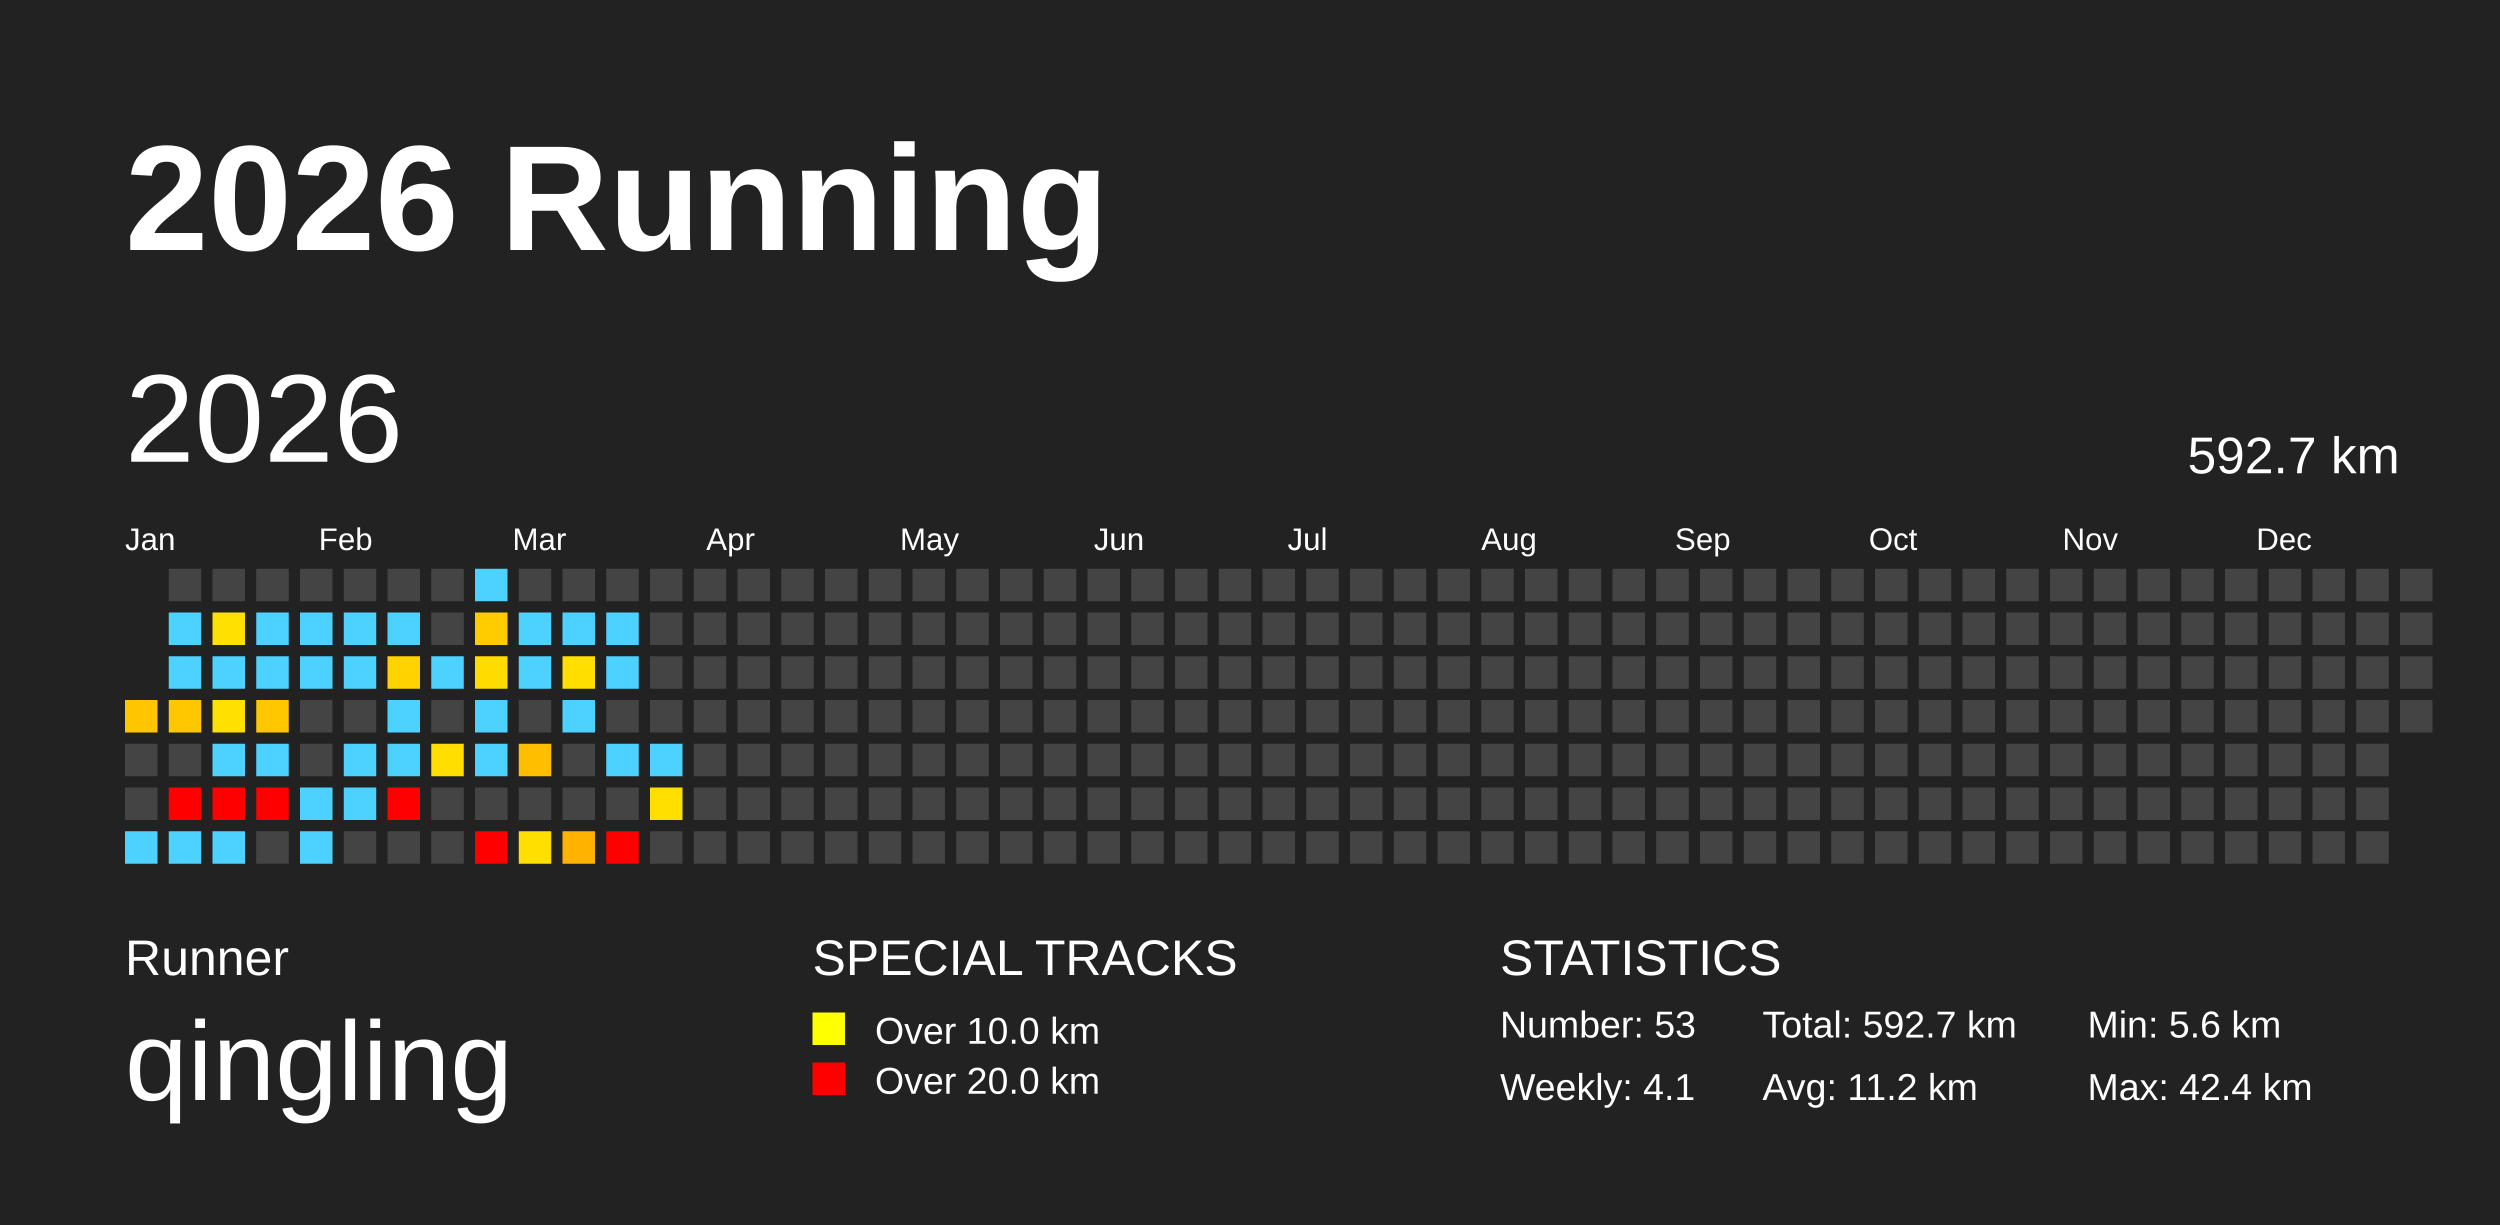
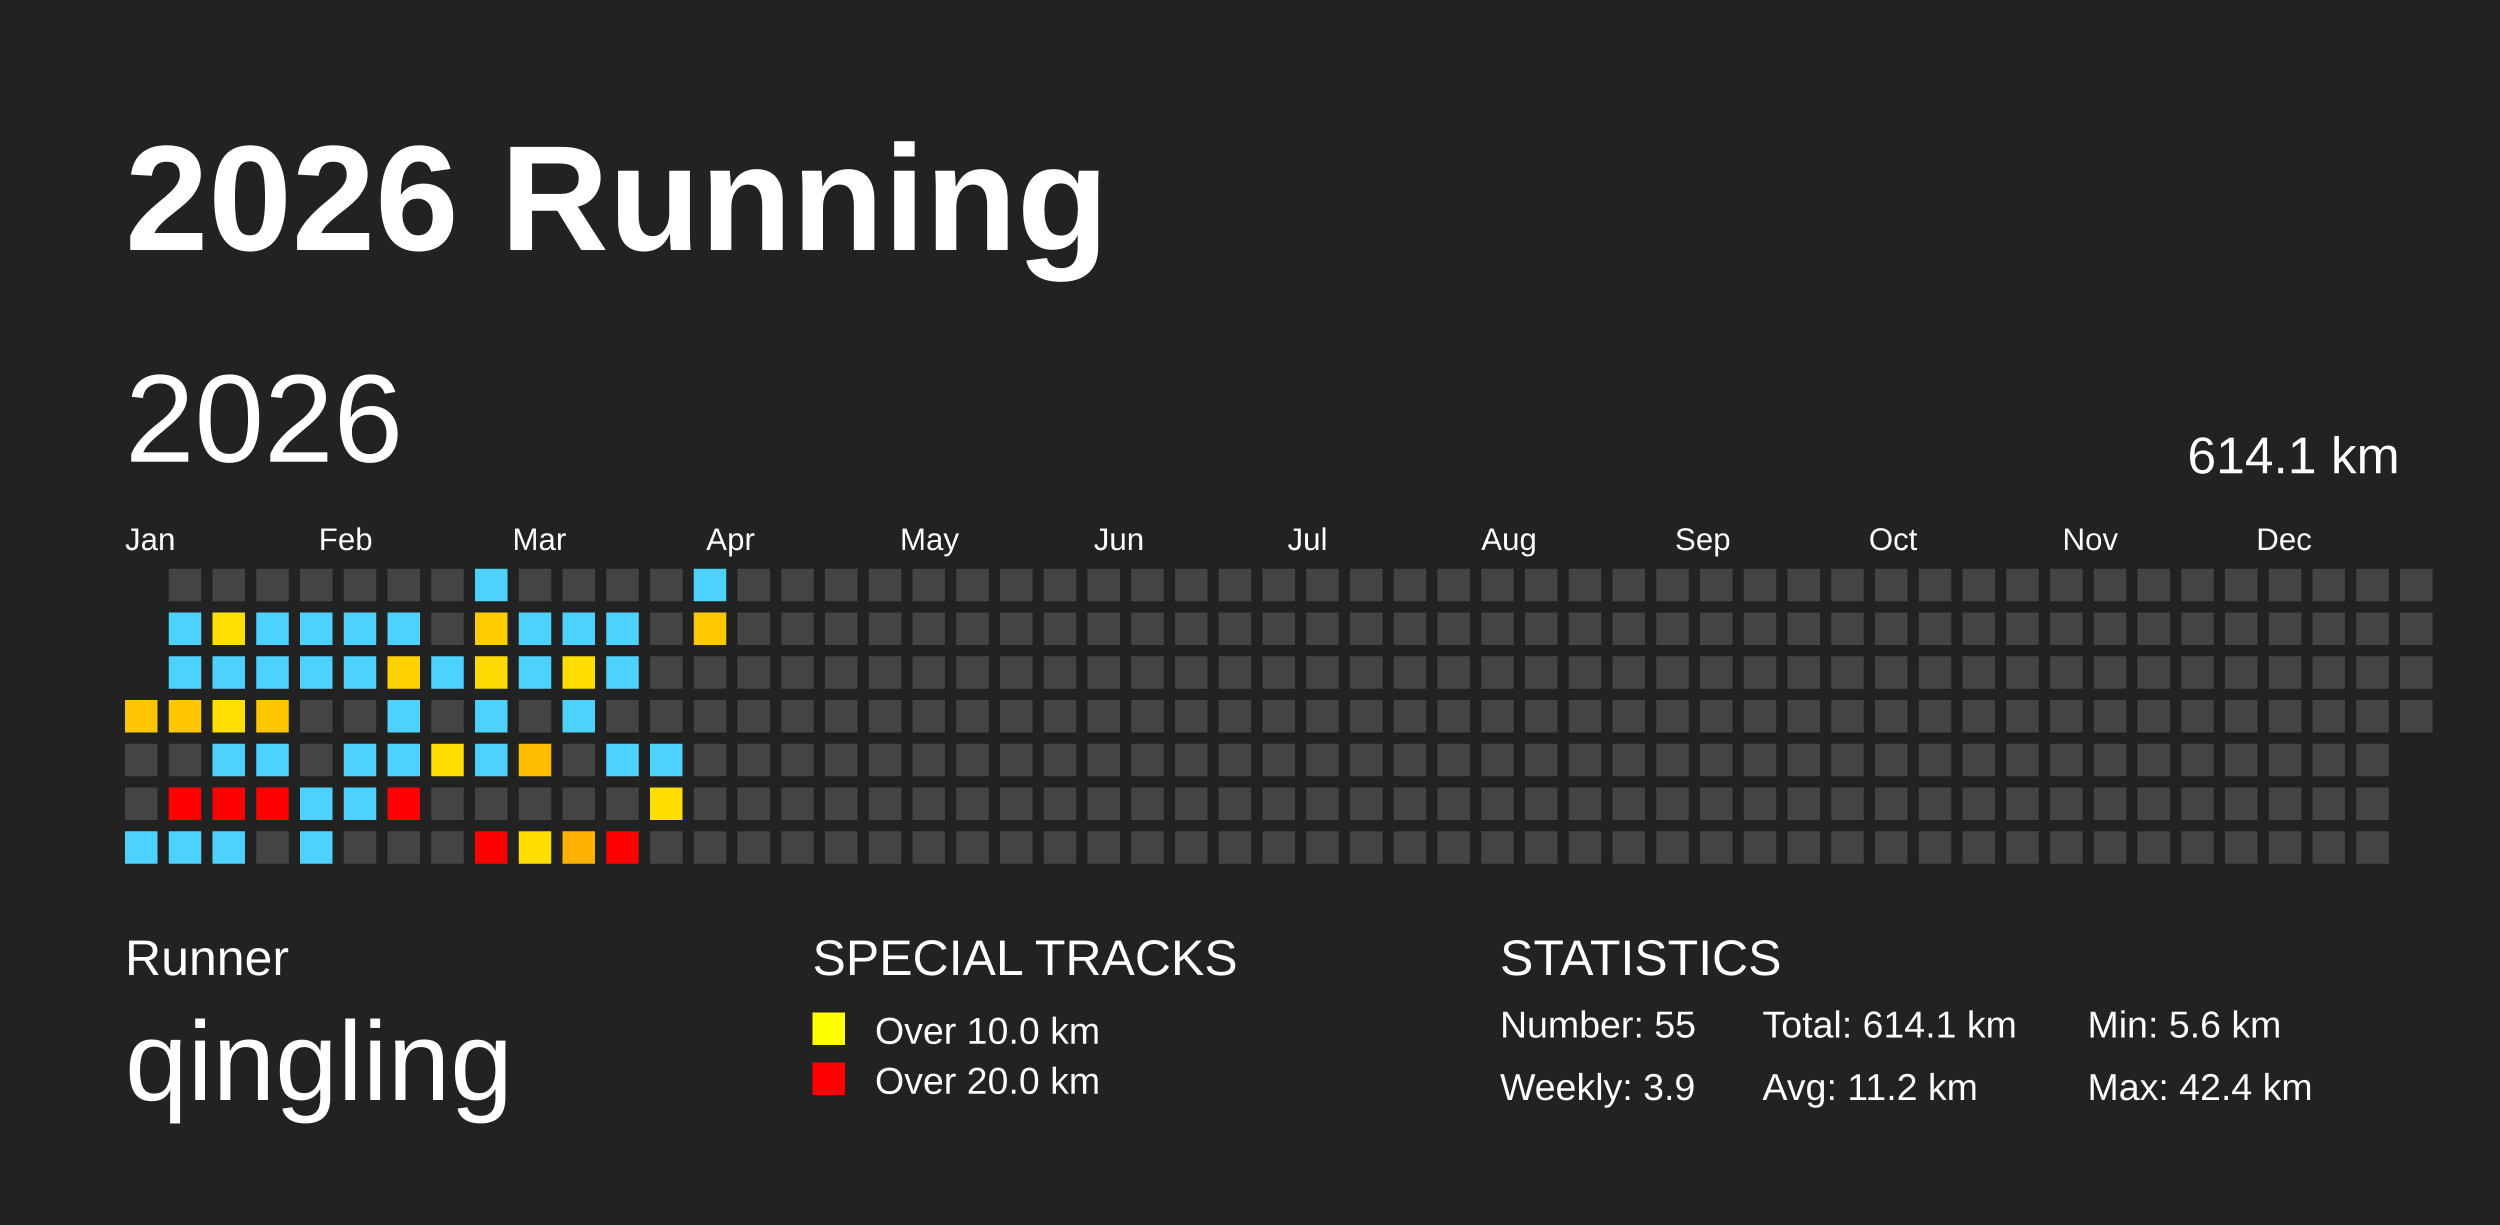
<svg xmlns="http://www.w3.org/2000/svg" baseProfile="full" height="98mm" version="1.1" viewBox="0,0,200,98" width="200mm">
  <defs />
  <rect fill="#222222" height="98" width="200" x="0" y="0" />
  <text fill="#FFFFFF" style="font-size:12px; font-family:Arial; font-weight:bold;" x="10" y="20">2026 Running</text>
  <text fill="#FFFFFF" style="font-size:4px; font-family:Arial" x="10" y="78">Runner</text>
  <text fill="#FFFFFF" style="font-size:9px; font-family:Arial" x="10" y="88">qingling</text>
  <text fill="#FFFFFF" style="font-size:4px; font-family:Arial" x="65" y="78">SPECIAL TRACKS</text>
  <rect fill="yellow" height="2.6" width="2.6" x="65" y="81" />
  <text fill="#FFFFFF" style="font-size:3px; font-family:Arial" x="70" y="83.5">Over 10.0 km</text>
  <rect fill="red" height="2.6" width="2.6" x="65" y="85" />
  <text fill="#FFFFFF" style="font-size:3px; font-family:Arial" x="70" y="87.5">Over 20.0 km</text>
  <text fill="#FFFFFF" style="font-size:4px; font-family:Arial" x="120" y="78">STATISTICS</text>
-   <text fill="#FFFFFF" style="font-size:3px; font-family:Arial" x="120" y="83">Number: 53</text>
-   <text fill="#FFFFFF" style="font-size:3px; font-family:Arial" x="120" y="88">Weekly: 4.1</text>
-   <text fill="#FFFFFF" style="font-size:3px; font-family:Arial" x="141" y="83">Total: 592.7 km</text>
+   <text fill="#FFFFFF" style="font-size:3px; font-family:Arial" x="120" y="83">Number: 55</text>
+   <text fill="#FFFFFF" style="font-size:3px; font-family:Arial" x="120" y="88">Weekly: 3.9</text>
+   <text fill="#FFFFFF" style="font-size:3px; font-family:Arial" x="141" y="83">Total: 614.1 km</text>
  <text fill="#FFFFFF" style="font-size:3px; font-family:Arial" x="141" y="88">Avg: 11.2 km</text>
  <text fill="#FFFFFF" style="font-size:3px; font-family:Arial" x="167" y="83">Min: 5.6 km</text>
  <text fill="#FFFFFF" style="font-size:3px; font-family:Arial" x="167" y="88">Max: 42.4 km</text>
  <text dominant-baseline="hanging" fill="#FFFFFF" style="font-size:10.0px; font-family:Arial;" x="10" y="30">2026</text>
-   <text dominant-baseline="hanging" fill="#FFFFFF" style="font-size:4.125px; font-family:Arial;" x="175" y="35">592.7 km</text>
+   <text dominant-baseline="hanging" fill="#FFFFFF" style="font-size:4.125px; font-family:Arial;" x="175" y="35">614.1 km</text>
  <text fill="#FFFFFF" style="font-size:2.5px; font-family:Arial" x="10.0" y="44">Jan</text>
  <text fill="#FFFFFF" style="font-size:2.5px; font-family:Arial" x="25.5" y="44">Feb</text>
  <text fill="#FFFFFF" style="font-size:2.5px; font-family:Arial" x="41.0" y="44">Mar</text>
  <text fill="#FFFFFF" style="font-size:2.5px; font-family:Arial" x="56.5" y="44">Apr</text>
  <text fill="#FFFFFF" style="font-size:2.5px; font-family:Arial" x="72.0" y="44">May</text>
  <text fill="#FFFFFF" style="font-size:2.5px; font-family:Arial" x="87.5" y="44">Jun</text>
  <text fill="#FFFFFF" style="font-size:2.5px; font-family:Arial" x="103.0" y="44">Jul</text>
  <text fill="#FFFFFF" style="font-size:2.5px; font-family:Arial" x="118.5" y="44">Aug</text>
  <text fill="#FFFFFF" style="font-size:2.5px; font-family:Arial" x="134.0" y="44">Sep</text>
  <text fill="#FFFFFF" style="font-size:2.5px; font-family:Arial" x="149.5" y="44">Oct</text>
  <text fill="#FFFFFF" style="font-size:2.5px; font-family:Arial" x="165.0" y="44">Nov</text>
  <text fill="#FFFFFF" style="font-size:2.5px; font-family:Arial" x="180.5" y="44">Dec</text>
  <rect fill="#ffc600" height="2.6" width="2.6" x="10.0" y="56.0" />
  <rect fill="#444444" height="2.6" width="2.6" x="10.0" y="59.5" />
  <rect fill="#444444" height="2.6" width="2.6" x="10.0" y="63.0" />
  <rect fill="#4dd2ff" height="2.6" width="2.6" x="10.0" y="66.5" />
  <rect fill="#444444" height="2.6" width="2.6" x="13.5" y="45.5" />
  <rect fill="#4dd2ff" height="2.6" width="2.6" x="13.5" y="49.0" />
  <rect fill="#4dd2ff" height="2.6" width="2.6" x="13.5" y="52.5" />
  <rect fill="#ffc700" height="2.6" width="2.6" x="13.5" y="56.0" />
  <rect fill="#444444" height="2.6" width="2.6" x="13.5" y="59.5" />
  <rect fill="red" height="2.6" width="2.6" x="13.5" y="63.0" />
  <rect fill="#4dd2ff" height="2.6" width="2.6" x="13.5" y="66.5" />
  <rect fill="#444444" height="2.6" width="2.6" x="17.0" y="45.5" />
  <rect fill="#ffe000" height="2.6" width="2.6" x="17.0" y="49.0" />
  <rect fill="#4dd2ff" height="2.6" width="2.6" x="17.0" y="52.5" />
  <rect fill="#ffe000" height="2.6" width="2.6" x="17.0" y="56.0" />
  <rect fill="#4dd2ff" height="2.6" width="2.6" x="17.0" y="59.5" />
  <rect fill="red" height="2.6" width="2.6" x="17.0" y="63.0" />
  <rect fill="#4dd2ff" height="2.6" width="2.6" x="17.0" y="66.5" />
  <rect fill="#444444" height="2.6" width="2.6" x="20.5" y="45.5" />
  <rect fill="#4dd2ff" height="2.6" width="2.6" x="20.5" y="49.0" />
  <rect fill="#4dd2ff" height="2.6" width="2.6" x="20.5" y="52.5" />
  <rect fill="#ffc700" height="2.6" width="2.6" x="20.5" y="56.0" />
  <rect fill="#4dd2ff" height="2.6" width="2.6" x="20.5" y="59.5" />
  <rect fill="red" height="2.6" width="2.6" x="20.5" y="63.0" />
  <rect fill="#444444" height="2.6" width="2.6" x="20.5" y="66.5" />
  <rect fill="#444444" height="2.6" width="2.6" x="24.0" y="45.5" />
  <rect fill="#4dd2ff" height="2.6" width="2.6" x="24.0" y="49.0" />
  <rect fill="#4dd2ff" height="2.6" width="2.6" x="24.0" y="52.5" />
  <rect fill="#444444" height="2.6" width="2.6" x="24.0" y="56.0" />
  <rect fill="#444444" height="2.6" width="2.6" x="24.0" y="59.5" />
  <rect fill="#4dd2ff" height="2.6" width="2.6" x="24.0" y="63.0" />
  <rect fill="#4dd2ff" height="2.6" width="2.6" x="24.0" y="66.5" />
  <rect fill="#444444" height="2.6" width="2.6" x="27.5" y="45.5" />
  <rect fill="#4dd2ff" height="2.6" width="2.6" x="27.5" y="49.0" />
  <rect fill="#4dd2ff" height="2.6" width="2.6" x="27.5" y="52.5" />
  <rect fill="#444444" height="2.6" width="2.6" x="27.5" y="56.0" />
  <rect fill="#4dd2ff" height="2.6" width="2.6" x="27.5" y="59.5" />
  <rect fill="#4dd2ff" height="2.6" width="2.6" x="27.5" y="63.0" />
  <rect fill="#444444" height="2.6" width="2.6" x="27.5" y="66.5" />
  <rect fill="#444444" height="2.6" width="2.6" x="31.0" y="45.5" />
  <rect fill="#4dd2ff" height="2.6" width="2.6" x="31.0" y="49.0" />
  <rect fill="#ffd200" height="2.6" width="2.6" x="31.0" y="52.5" />
  <rect fill="#4dd2ff" height="2.6" width="2.6" x="31.0" y="56.0" />
  <rect fill="#4dd2ff" height="2.6" width="2.6" x="31.0" y="59.5" />
  <rect fill="red" height="2.6" width="2.6" x="31.0" y="63.0" />
  <rect fill="#444444" height="2.6" width="2.6" x="31.0" y="66.5" />
  <rect fill="#444444" height="2.6" width="2.6" x="34.5" y="45.5" />
  <rect fill="#444444" height="2.6" width="2.6" x="34.5" y="49.0" />
  <rect fill="#4dd2ff" height="2.6" width="2.6" x="34.5" y="52.5" />
  <rect fill="#444444" height="2.6" width="2.6" x="34.5" y="56.0" />
  <rect fill="#ffde00" height="2.6" width="2.6" x="34.5" y="59.5" />
  <rect fill="#444444" height="2.6" width="2.6" x="34.5" y="63.0" />
  <rect fill="#444444" height="2.6" width="2.6" x="34.5" y="66.5" />
  <rect fill="#4dd2ff" height="2.6" width="2.6" x="38.0" y="45.5" />
  <rect fill="#ffcc00" height="2.6" width="2.6" x="38.0" y="49.0" />
  <rect fill="#ffdb00" height="2.6" width="2.6" x="38.0" y="52.5" />
  <rect fill="#4dd2ff" height="2.6" width="2.6" x="38.0" y="56.0" />
  <rect fill="#4dd2ff" height="2.6" width="2.6" x="38.0" y="59.5" />
  <rect fill="#444444" height="2.6" width="2.6" x="38.0" y="63.0" />
  <rect fill="red" height="2.6" width="2.6" x="38.0" y="66.5" />
  <rect fill="#444444" height="2.6" width="2.6" x="41.5" y="45.5" />
  <rect fill="#4dd2ff" height="2.6" width="2.6" x="41.5" y="49.0" />
  <rect fill="#4dd2ff" height="2.6" width="2.6" x="41.5" y="52.5" />
  <rect fill="#444444" height="2.6" width="2.6" x="41.5" y="56.0" />
  <rect fill="#ffbe00" height="2.6" width="2.6" x="41.5" y="59.5" />
  <rect fill="#444444" height="2.6" width="2.6" x="41.5" y="63.0" />
  <rect fill="#ffdf00" height="2.6" width="2.6" x="41.5" y="66.5" />
  <rect fill="#444444" height="2.6" width="2.6" x="45.0" y="45.5" />
  <rect fill="#4dd2ff" height="2.6" width="2.6" x="45.0" y="49.0" />
  <rect fill="#ffde00" height="2.6" width="2.6" x="45.0" y="52.5" />
  <rect fill="#4dd2ff" height="2.6" width="2.6" x="45.0" y="56.0" />
  <rect fill="#444444" height="2.6" width="2.6" x="45.0" y="59.5" />
  <rect fill="#444444" height="2.6" width="2.6" x="45.0" y="63.0" />
  <rect fill="#ffb300" height="2.6" width="2.6" x="45.0" y="66.5" />
  <rect fill="#444444" height="2.6" width="2.6" x="48.5" y="45.5" />
  <rect fill="#4dd2ff" height="2.6" width="2.6" x="48.5" y="49.0" />
  <rect fill="#4dd2ff" height="2.6" width="2.6" x="48.5" y="52.5" />
  <rect fill="#444444" height="2.6" width="2.6" x="48.5" y="56.0" />
  <rect fill="#4dd2ff" height="2.6" width="2.6" x="48.5" y="59.5" />
  <rect fill="#444444" height="2.6" width="2.6" x="48.5" y="63.0" />
  <rect fill="red" height="2.6" width="2.6" x="48.5" y="66.5" />
  <rect fill="#444444" height="2.6" width="2.6" x="52.0" y="45.5" />
  <rect fill="#444444" height="2.6" width="2.6" x="52.0" y="49.0" />
  <rect fill="#444444" height="2.6" width="2.6" x="52.0" y="52.5" />
  <rect fill="#444444" height="2.6" width="2.6" x="52.0" y="56.0" />
  <rect fill="#4dd2ff" height="2.6" width="2.6" x="52.0" y="59.5" />
  <rect fill="#ffdf00" height="2.6" width="2.6" x="52.0" y="63.0" />
  <rect fill="#444444" height="2.6" width="2.6" x="52.0" y="66.5" />
-   <rect fill="#444444" height="2.6" width="2.6" x="55.5" y="45.5" />
-   <rect fill="#444444" height="2.6" width="2.6" x="55.5" y="49.0" />
+   <rect fill="#4dd2ff" height="2.6" width="2.6" x="55.5" y="45.5" />
+   <rect fill="#ffc800" height="2.6" width="2.6" x="55.5" y="49.0" />
  <rect fill="#444444" height="2.6" width="2.6" x="55.5" y="52.5" />
  <rect fill="#444444" height="2.6" width="2.6" x="55.5" y="56.0" />
  <rect fill="#444444" height="2.6" width="2.6" x="55.5" y="59.5" />
  <rect fill="#444444" height="2.6" width="2.6" x="55.5" y="63.0" />
  <rect fill="#444444" height="2.6" width="2.6" x="55.5" y="66.5" />
  <rect fill="#444444" height="2.6" width="2.6" x="59.0" y="45.5" />
  <rect fill="#444444" height="2.6" width="2.6" x="59.0" y="49.0" />
  <rect fill="#444444" height="2.6" width="2.6" x="59.0" y="52.5" />
  <rect fill="#444444" height="2.6" width="2.6" x="59.0" y="56.0" />
  <rect fill="#444444" height="2.6" width="2.6" x="59.0" y="59.5" />
  <rect fill="#444444" height="2.6" width="2.6" x="59.0" y="63.0" />
  <rect fill="#444444" height="2.6" width="2.6" x="59.0" y="66.5" />
  <rect fill="#444444" height="2.6" width="2.6" x="62.5" y="45.5" />
  <rect fill="#444444" height="2.6" width="2.6" x="62.5" y="49.0" />
  <rect fill="#444444" height="2.6" width="2.6" x="62.5" y="52.5" />
  <rect fill="#444444" height="2.6" width="2.6" x="62.5" y="56.0" />
  <rect fill="#444444" height="2.6" width="2.6" x="62.5" y="59.5" />
  <rect fill="#444444" height="2.6" width="2.6" x="62.5" y="63.0" />
  <rect fill="#444444" height="2.6" width="2.6" x="62.5" y="66.5" />
  <rect fill="#444444" height="2.6" width="2.6" x="66.0" y="45.5" />
  <rect fill="#444444" height="2.6" width="2.6" x="66.0" y="49.0" />
  <rect fill="#444444" height="2.6" width="2.6" x="66.0" y="52.5" />
  <rect fill="#444444" height="2.6" width="2.6" x="66.0" y="56.0" />
  <rect fill="#444444" height="2.6" width="2.6" x="66.0" y="59.5" />
  <rect fill="#444444" height="2.6" width="2.6" x="66.0" y="63.0" />
  <rect fill="#444444" height="2.6" width="2.6" x="66.0" y="66.5" />
  <rect fill="#444444" height="2.6" width="2.6" x="69.5" y="45.5" />
  <rect fill="#444444" height="2.6" width="2.6" x="69.5" y="49.0" />
  <rect fill="#444444" height="2.6" width="2.6" x="69.5" y="52.5" />
  <rect fill="#444444" height="2.6" width="2.6" x="69.5" y="56.0" />
  <rect fill="#444444" height="2.6" width="2.6" x="69.5" y="59.5" />
  <rect fill="#444444" height="2.6" width="2.6" x="69.5" y="63.0" />
  <rect fill="#444444" height="2.6" width="2.6" x="69.5" y="66.5" />
  <rect fill="#444444" height="2.6" width="2.6" x="73.0" y="45.5" />
  <rect fill="#444444" height="2.6" width="2.6" x="73.0" y="49.0" />
  <rect fill="#444444" height="2.6" width="2.6" x="73.0" y="52.5" />
  <rect fill="#444444" height="2.6" width="2.6" x="73.0" y="56.0" />
  <rect fill="#444444" height="2.6" width="2.6" x="73.0" y="59.5" />
  <rect fill="#444444" height="2.6" width="2.6" x="73.0" y="63.0" />
  <rect fill="#444444" height="2.6" width="2.6" x="73.0" y="66.5" />
  <rect fill="#444444" height="2.6" width="2.6" x="76.5" y="45.5" />
  <rect fill="#444444" height="2.6" width="2.6" x="76.5" y="49.0" />
  <rect fill="#444444" height="2.6" width="2.6" x="76.5" y="52.5" />
  <rect fill="#444444" height="2.6" width="2.6" x="76.5" y="56.0" />
  <rect fill="#444444" height="2.6" width="2.6" x="76.5" y="59.5" />
  <rect fill="#444444" height="2.6" width="2.6" x="76.5" y="63.0" />
  <rect fill="#444444" height="2.6" width="2.6" x="76.5" y="66.5" />
  <rect fill="#444444" height="2.6" width="2.6" x="80.0" y="45.5" />
  <rect fill="#444444" height="2.6" width="2.6" x="80.0" y="49.0" />
  <rect fill="#444444" height="2.6" width="2.6" x="80.0" y="52.5" />
  <rect fill="#444444" height="2.6" width="2.6" x="80.0" y="56.0" />
  <rect fill="#444444" height="2.6" width="2.6" x="80.0" y="59.5" />
  <rect fill="#444444" height="2.6" width="2.6" x="80.0" y="63.0" />
  <rect fill="#444444" height="2.6" width="2.6" x="80.0" y="66.5" />
  <rect fill="#444444" height="2.6" width="2.6" x="83.5" y="45.5" />
  <rect fill="#444444" height="2.6" width="2.6" x="83.5" y="49.0" />
  <rect fill="#444444" height="2.6" width="2.6" x="83.5" y="52.5" />
  <rect fill="#444444" height="2.6" width="2.6" x="83.5" y="56.0" />
  <rect fill="#444444" height="2.6" width="2.6" x="83.5" y="59.5" />
  <rect fill="#444444" height="2.6" width="2.6" x="83.5" y="63.0" />
  <rect fill="#444444" height="2.6" width="2.6" x="83.5" y="66.5" />
  <rect fill="#444444" height="2.6" width="2.6" x="87.0" y="45.5" />
  <rect fill="#444444" height="2.6" width="2.6" x="87.0" y="49.0" />
  <rect fill="#444444" height="2.6" width="2.6" x="87.0" y="52.5" />
  <rect fill="#444444" height="2.6" width="2.6" x="87.0" y="56.0" />
  <rect fill="#444444" height="2.6" width="2.6" x="87.0" y="59.5" />
  <rect fill="#444444" height="2.6" width="2.6" x="87.0" y="63.0" />
  <rect fill="#444444" height="2.6" width="2.6" x="87.0" y="66.5" />
  <rect fill="#444444" height="2.6" width="2.6" x="90.5" y="45.5" />
  <rect fill="#444444" height="2.6" width="2.6" x="90.5" y="49.0" />
  <rect fill="#444444" height="2.6" width="2.6" x="90.5" y="52.5" />
  <rect fill="#444444" height="2.6" width="2.6" x="90.5" y="56.0" />
  <rect fill="#444444" height="2.6" width="2.6" x="90.5" y="59.5" />
  <rect fill="#444444" height="2.6" width="2.6" x="90.5" y="63.0" />
  <rect fill="#444444" height="2.6" width="2.6" x="90.5" y="66.5" />
  <rect fill="#444444" height="2.6" width="2.6" x="94.0" y="45.5" />
  <rect fill="#444444" height="2.6" width="2.6" x="94.0" y="49.0" />
  <rect fill="#444444" height="2.6" width="2.6" x="94.0" y="52.5" />
  <rect fill="#444444" height="2.6" width="2.6" x="94.0" y="56.0" />
  <rect fill="#444444" height="2.6" width="2.6" x="94.0" y="59.5" />
  <rect fill="#444444" height="2.6" width="2.6" x="94.0" y="63.0" />
  <rect fill="#444444" height="2.6" width="2.6" x="94.0" y="66.5" />
  <rect fill="#444444" height="2.6" width="2.6" x="97.5" y="45.5" />
  <rect fill="#444444" height="2.6" width="2.6" x="97.5" y="49.0" />
  <rect fill="#444444" height="2.6" width="2.6" x="97.5" y="52.5" />
  <rect fill="#444444" height="2.6" width="2.6" x="97.5" y="56.0" />
  <rect fill="#444444" height="2.6" width="2.6" x="97.5" y="59.5" />
  <rect fill="#444444" height="2.6" width="2.6" x="97.5" y="63.0" />
  <rect fill="#444444" height="2.6" width="2.6" x="97.5" y="66.5" />
  <rect fill="#444444" height="2.6" width="2.6" x="101.0" y="45.5" />
  <rect fill="#444444" height="2.6" width="2.6" x="101.0" y="49.0" />
  <rect fill="#444444" height="2.6" width="2.6" x="101.0" y="52.5" />
  <rect fill="#444444" height="2.6" width="2.6" x="101.0" y="56.0" />
  <rect fill="#444444" height="2.6" width="2.6" x="101.0" y="59.5" />
  <rect fill="#444444" height="2.6" width="2.6" x="101.0" y="63.0" />
  <rect fill="#444444" height="2.6" width="2.6" x="101.0" y="66.5" />
  <rect fill="#444444" height="2.6" width="2.6" x="104.5" y="45.5" />
  <rect fill="#444444" height="2.6" width="2.6" x="104.5" y="49.0" />
  <rect fill="#444444" height="2.6" width="2.6" x="104.5" y="52.5" />
  <rect fill="#444444" height="2.6" width="2.6" x="104.5" y="56.0" />
  <rect fill="#444444" height="2.6" width="2.6" x="104.5" y="59.5" />
  <rect fill="#444444" height="2.6" width="2.6" x="104.5" y="63.0" />
  <rect fill="#444444" height="2.6" width="2.6" x="104.5" y="66.5" />
  <rect fill="#444444" height="2.6" width="2.6" x="108.0" y="45.5" />
  <rect fill="#444444" height="2.6" width="2.6" x="108.0" y="49.0" />
  <rect fill="#444444" height="2.6" width="2.6" x="108.0" y="52.5" />
  <rect fill="#444444" height="2.6" width="2.6" x="108.0" y="56.0" />
  <rect fill="#444444" height="2.6" width="2.6" x="108.0" y="59.5" />
  <rect fill="#444444" height="2.6" width="2.6" x="108.0" y="63.0" />
  <rect fill="#444444" height="2.6" width="2.6" x="108.0" y="66.5" />
  <rect fill="#444444" height="2.6" width="2.6" x="111.5" y="45.5" />
  <rect fill="#444444" height="2.6" width="2.6" x="111.5" y="49.0" />
  <rect fill="#444444" height="2.6" width="2.6" x="111.5" y="52.5" />
  <rect fill="#444444" height="2.6" width="2.6" x="111.5" y="56.0" />
  <rect fill="#444444" height="2.6" width="2.6" x="111.5" y="59.5" />
  <rect fill="#444444" height="2.6" width="2.6" x="111.5" y="63.0" />
  <rect fill="#444444" height="2.6" width="2.6" x="111.5" y="66.5" />
  <rect fill="#444444" height="2.6" width="2.6" x="115.0" y="45.5" />
  <rect fill="#444444" height="2.6" width="2.6" x="115.0" y="49.0" />
  <rect fill="#444444" height="2.6" width="2.6" x="115.0" y="52.5" />
  <rect fill="#444444" height="2.6" width="2.6" x="115.0" y="56.0" />
  <rect fill="#444444" height="2.6" width="2.6" x="115.0" y="59.5" />
  <rect fill="#444444" height="2.6" width="2.6" x="115.0" y="63.0" />
  <rect fill="#444444" height="2.6" width="2.6" x="115.0" y="66.5" />
  <rect fill="#444444" height="2.6" width="2.6" x="118.5" y="45.5" />
  <rect fill="#444444" height="2.6" width="2.6" x="118.5" y="49.0" />
  <rect fill="#444444" height="2.6" width="2.6" x="118.5" y="52.5" />
  <rect fill="#444444" height="2.6" width="2.6" x="118.5" y="56.0" />
  <rect fill="#444444" height="2.6" width="2.6" x="118.5" y="59.5" />
  <rect fill="#444444" height="2.6" width="2.6" x="118.5" y="63.0" />
  <rect fill="#444444" height="2.6" width="2.6" x="118.5" y="66.5" />
  <rect fill="#444444" height="2.6" width="2.6" x="122.0" y="45.5" />
  <rect fill="#444444" height="2.6" width="2.6" x="122.0" y="49.0" />
  <rect fill="#444444" height="2.6" width="2.6" x="122.0" y="52.5" />
  <rect fill="#444444" height="2.6" width="2.6" x="122.0" y="56.0" />
  <rect fill="#444444" height="2.6" width="2.6" x="122.0" y="59.5" />
  <rect fill="#444444" height="2.6" width="2.6" x="122.0" y="63.0" />
  <rect fill="#444444" height="2.6" width="2.6" x="122.0" y="66.5" />
  <rect fill="#444444" height="2.6" width="2.6" x="125.5" y="45.5" />
  <rect fill="#444444" height="2.6" width="2.6" x="125.5" y="49.0" />
  <rect fill="#444444" height="2.6" width="2.6" x="125.5" y="52.5" />
  <rect fill="#444444" height="2.6" width="2.6" x="125.5" y="56.0" />
  <rect fill="#444444" height="2.6" width="2.6" x="125.5" y="59.5" />
  <rect fill="#444444" height="2.6" width="2.6" x="125.5" y="63.0" />
  <rect fill="#444444" height="2.6" width="2.6" x="125.5" y="66.5" />
  <rect fill="#444444" height="2.6" width="2.6" x="129.0" y="45.5" />
  <rect fill="#444444" height="2.6" width="2.6" x="129.0" y="49.0" />
  <rect fill="#444444" height="2.6" width="2.6" x="129.0" y="52.5" />
  <rect fill="#444444" height="2.6" width="2.6" x="129.0" y="56.0" />
  <rect fill="#444444" height="2.6" width="2.6" x="129.0" y="59.5" />
  <rect fill="#444444" height="2.6" width="2.6" x="129.0" y="63.0" />
  <rect fill="#444444" height="2.6" width="2.6" x="129.0" y="66.5" />
  <rect fill="#444444" height="2.6" width="2.6" x="132.5" y="45.5" />
  <rect fill="#444444" height="2.6" width="2.6" x="132.5" y="49.0" />
  <rect fill="#444444" height="2.6" width="2.6" x="132.5" y="52.5" />
  <rect fill="#444444" height="2.6" width="2.6" x="132.5" y="56.0" />
  <rect fill="#444444" height="2.6" width="2.6" x="132.5" y="59.5" />
  <rect fill="#444444" height="2.6" width="2.6" x="132.5" y="63.0" />
  <rect fill="#444444" height="2.6" width="2.6" x="132.5" y="66.5" />
  <rect fill="#444444" height="2.6" width="2.6" x="136.0" y="45.5" />
  <rect fill="#444444" height="2.6" width="2.6" x="136.0" y="49.0" />
  <rect fill="#444444" height="2.6" width="2.6" x="136.0" y="52.5" />
  <rect fill="#444444" height="2.6" width="2.6" x="136.0" y="56.0" />
  <rect fill="#444444" height="2.6" width="2.6" x="136.0" y="59.5" />
  <rect fill="#444444" height="2.6" width="2.6" x="136.0" y="63.0" />
  <rect fill="#444444" height="2.6" width="2.6" x="136.0" y="66.5" />
  <rect fill="#444444" height="2.6" width="2.6" x="139.5" y="45.5" />
  <rect fill="#444444" height="2.6" width="2.6" x="139.5" y="49.0" />
  <rect fill="#444444" height="2.6" width="2.6" x="139.5" y="52.5" />
  <rect fill="#444444" height="2.6" width="2.6" x="139.5" y="56.0" />
  <rect fill="#444444" height="2.6" width="2.6" x="139.5" y="59.5" />
  <rect fill="#444444" height="2.6" width="2.6" x="139.5" y="63.0" />
  <rect fill="#444444" height="2.6" width="2.6" x="139.5" y="66.5" />
  <rect fill="#444444" height="2.6" width="2.6" x="143.0" y="45.5" />
  <rect fill="#444444" height="2.6" width="2.6" x="143.0" y="49.0" />
  <rect fill="#444444" height="2.6" width="2.6" x="143.0" y="52.5" />
  <rect fill="#444444" height="2.6" width="2.6" x="143.0" y="56.0" />
  <rect fill="#444444" height="2.6" width="2.6" x="143.0" y="59.5" />
  <rect fill="#444444" height="2.6" width="2.6" x="143.0" y="63.0" />
  <rect fill="#444444" height="2.6" width="2.6" x="143.0" y="66.5" />
  <rect fill="#444444" height="2.6" width="2.6" x="146.5" y="45.5" />
  <rect fill="#444444" height="2.6" width="2.6" x="146.5" y="49.0" />
  <rect fill="#444444" height="2.6" width="2.6" x="146.5" y="52.5" />
  <rect fill="#444444" height="2.6" width="2.6" x="146.5" y="56.0" />
  <rect fill="#444444" height="2.6" width="2.6" x="146.5" y="59.5" />
  <rect fill="#444444" height="2.6" width="2.6" x="146.5" y="63.0" />
  <rect fill="#444444" height="2.6" width="2.6" x="146.5" y="66.5" />
  <rect fill="#444444" height="2.6" width="2.6" x="150.0" y="45.5" />
  <rect fill="#444444" height="2.6" width="2.6" x="150.0" y="49.0" />
  <rect fill="#444444" height="2.6" width="2.6" x="150.0" y="52.5" />
  <rect fill="#444444" height="2.6" width="2.6" x="150.0" y="56.0" />
  <rect fill="#444444" height="2.6" width="2.6" x="150.0" y="59.5" />
  <rect fill="#444444" height="2.6" width="2.6" x="150.0" y="63.0" />
  <rect fill="#444444" height="2.6" width="2.6" x="150.0" y="66.5" />
  <rect fill="#444444" height="2.6" width="2.6" x="153.5" y="45.5" />
  <rect fill="#444444" height="2.6" width="2.6" x="153.5" y="49.0" />
  <rect fill="#444444" height="2.6" width="2.6" x="153.5" y="52.5" />
  <rect fill="#444444" height="2.6" width="2.6" x="153.5" y="56.0" />
  <rect fill="#444444" height="2.6" width="2.6" x="153.5" y="59.5" />
  <rect fill="#444444" height="2.6" width="2.6" x="153.5" y="63.0" />
  <rect fill="#444444" height="2.6" width="2.6" x="153.5" y="66.5" />
  <rect fill="#444444" height="2.6" width="2.6" x="157.0" y="45.5" />
  <rect fill="#444444" height="2.6" width="2.6" x="157.0" y="49.0" />
  <rect fill="#444444" height="2.6" width="2.6" x="157.0" y="52.5" />
  <rect fill="#444444" height="2.6" width="2.6" x="157.0" y="56.0" />
  <rect fill="#444444" height="2.6" width="2.6" x="157.0" y="59.5" />
  <rect fill="#444444" height="2.6" width="2.6" x="157.0" y="63.0" />
  <rect fill="#444444" height="2.6" width="2.6" x="157.0" y="66.5" />
  <rect fill="#444444" height="2.6" width="2.6" x="160.5" y="45.5" />
  <rect fill="#444444" height="2.6" width="2.6" x="160.5" y="49.0" />
  <rect fill="#444444" height="2.6" width="2.6" x="160.5" y="52.5" />
  <rect fill="#444444" height="2.6" width="2.6" x="160.5" y="56.0" />
  <rect fill="#444444" height="2.6" width="2.6" x="160.5" y="59.5" />
  <rect fill="#444444" height="2.6" width="2.6" x="160.5" y="63.0" />
  <rect fill="#444444" height="2.6" width="2.6" x="160.5" y="66.5" />
  <rect fill="#444444" height="2.6" width="2.6" x="164.0" y="45.5" />
  <rect fill="#444444" height="2.6" width="2.6" x="164.0" y="49.0" />
  <rect fill="#444444" height="2.6" width="2.6" x="164.0" y="52.5" />
  <rect fill="#444444" height="2.6" width="2.6" x="164.0" y="56.0" />
  <rect fill="#444444" height="2.6" width="2.6" x="164.0" y="59.5" />
  <rect fill="#444444" height="2.6" width="2.6" x="164.0" y="63.0" />
  <rect fill="#444444" height="2.6" width="2.6" x="164.0" y="66.5" />
  <rect fill="#444444" height="2.6" width="2.6" x="167.5" y="45.5" />
  <rect fill="#444444" height="2.6" width="2.6" x="167.5" y="49.0" />
  <rect fill="#444444" height="2.6" width="2.6" x="167.5" y="52.5" />
  <rect fill="#444444" height="2.6" width="2.6" x="167.5" y="56.0" />
  <rect fill="#444444" height="2.6" width="2.6" x="167.5" y="59.5" />
  <rect fill="#444444" height="2.6" width="2.6" x="167.5" y="63.0" />
  <rect fill="#444444" height="2.6" width="2.6" x="167.5" y="66.5" />
  <rect fill="#444444" height="2.6" width="2.6" x="171.0" y="45.5" />
  <rect fill="#444444" height="2.6" width="2.6" x="171.0" y="49.0" />
  <rect fill="#444444" height="2.6" width="2.6" x="171.0" y="52.5" />
  <rect fill="#444444" height="2.6" width="2.6" x="171.0" y="56.0" />
  <rect fill="#444444" height="2.6" width="2.6" x="171.0" y="59.5" />
  <rect fill="#444444" height="2.6" width="2.6" x="171.0" y="63.0" />
  <rect fill="#444444" height="2.6" width="2.6" x="171.0" y="66.5" />
  <rect fill="#444444" height="2.6" width="2.6" x="174.5" y="45.5" />
  <rect fill="#444444" height="2.6" width="2.6" x="174.5" y="49.0" />
  <rect fill="#444444" height="2.6" width="2.6" x="174.5" y="52.5" />
  <rect fill="#444444" height="2.6" width="2.6" x="174.5" y="56.0" />
  <rect fill="#444444" height="2.6" width="2.6" x="174.5" y="59.5" />
  <rect fill="#444444" height="2.6" width="2.6" x="174.5" y="63.0" />
  <rect fill="#444444" height="2.6" width="2.6" x="174.5" y="66.5" />
  <rect fill="#444444" height="2.6" width="2.6" x="178.0" y="45.5" />
  <rect fill="#444444" height="2.6" width="2.6" x="178.0" y="49.0" />
  <rect fill="#444444" height="2.6" width="2.6" x="178.0" y="52.5" />
  <rect fill="#444444" height="2.6" width="2.6" x="178.0" y="56.0" />
  <rect fill="#444444" height="2.6" width="2.6" x="178.0" y="59.5" />
  <rect fill="#444444" height="2.6" width="2.6" x="178.0" y="63.0" />
  <rect fill="#444444" height="2.6" width="2.6" x="178.0" y="66.5" />
  <rect fill="#444444" height="2.6" width="2.6" x="181.5" y="45.5" />
  <rect fill="#444444" height="2.6" width="2.6" x="181.5" y="49.0" />
  <rect fill="#444444" height="2.6" width="2.6" x="181.5" y="52.5" />
  <rect fill="#444444" height="2.6" width="2.6" x="181.5" y="56.0" />
  <rect fill="#444444" height="2.6" width="2.6" x="181.5" y="59.5" />
  <rect fill="#444444" height="2.6" width="2.6" x="181.5" y="63.0" />
  <rect fill="#444444" height="2.6" width="2.6" x="181.5" y="66.5" />
  <rect fill="#444444" height="2.6" width="2.6" x="185.0" y="45.5" />
  <rect fill="#444444" height="2.6" width="2.6" x="185.0" y="49.0" />
  <rect fill="#444444" height="2.6" width="2.6" x="185.0" y="52.5" />
  <rect fill="#444444" height="2.6" width="2.6" x="185.0" y="56.0" />
  <rect fill="#444444" height="2.6" width="2.6" x="185.0" y="59.5" />
  <rect fill="#444444" height="2.6" width="2.6" x="185.0" y="63.0" />
  <rect fill="#444444" height="2.6" width="2.6" x="185.0" y="66.5" />
  <rect fill="#444444" height="2.6" width="2.6" x="188.5" y="45.5" />
  <rect fill="#444444" height="2.6" width="2.6" x="188.5" y="49.0" />
  <rect fill="#444444" height="2.6" width="2.6" x="188.5" y="52.5" />
  <rect fill="#444444" height="2.6" width="2.6" x="188.5" y="56.0" />
  <rect fill="#444444" height="2.6" width="2.6" x="188.5" y="59.5" />
  <rect fill="#444444" height="2.6" width="2.6" x="188.5" y="63.0" />
  <rect fill="#444444" height="2.6" width="2.6" x="188.5" y="66.5" />
  <rect fill="#444444" height="2.6" width="2.6" x="192.0" y="45.5" />
  <rect fill="#444444" height="2.6" width="2.6" x="192.0" y="49.0" />
  <rect fill="#444444" height="2.6" width="2.6" x="192.0" y="52.5" />
  <rect fill="#444444" height="2.6" width="2.6" x="192.0" y="56.0" />
</svg>
